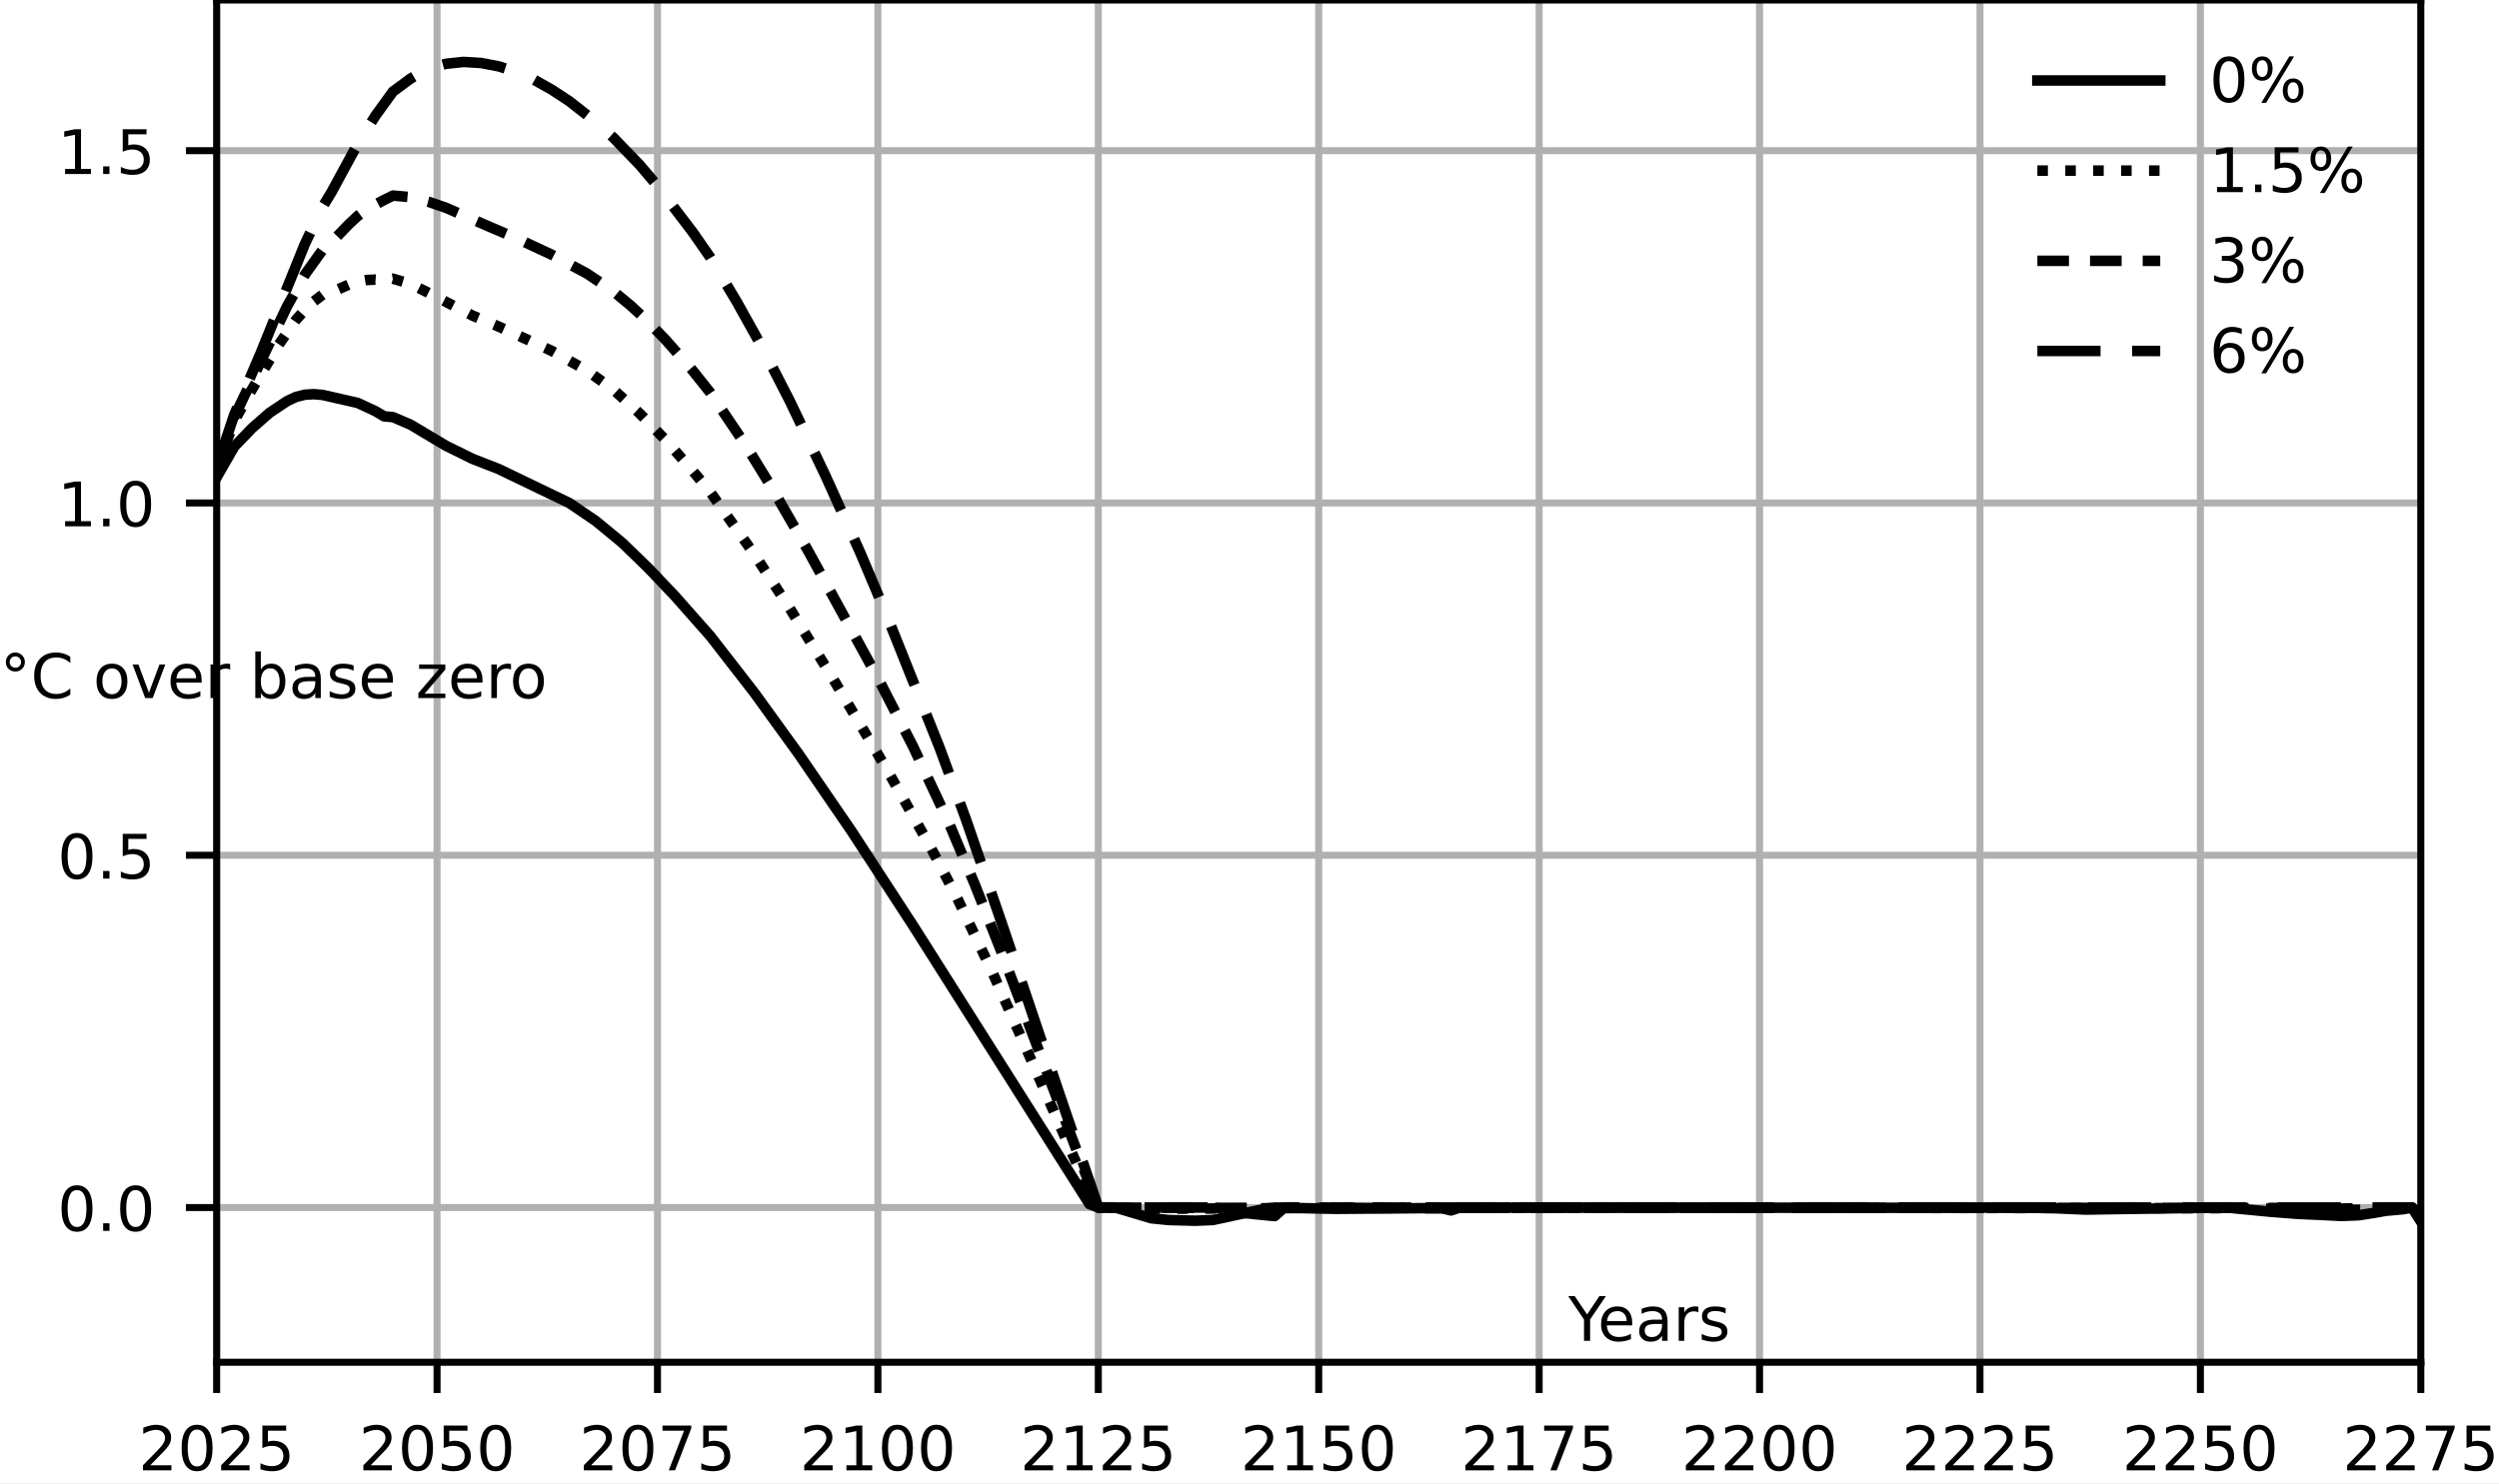
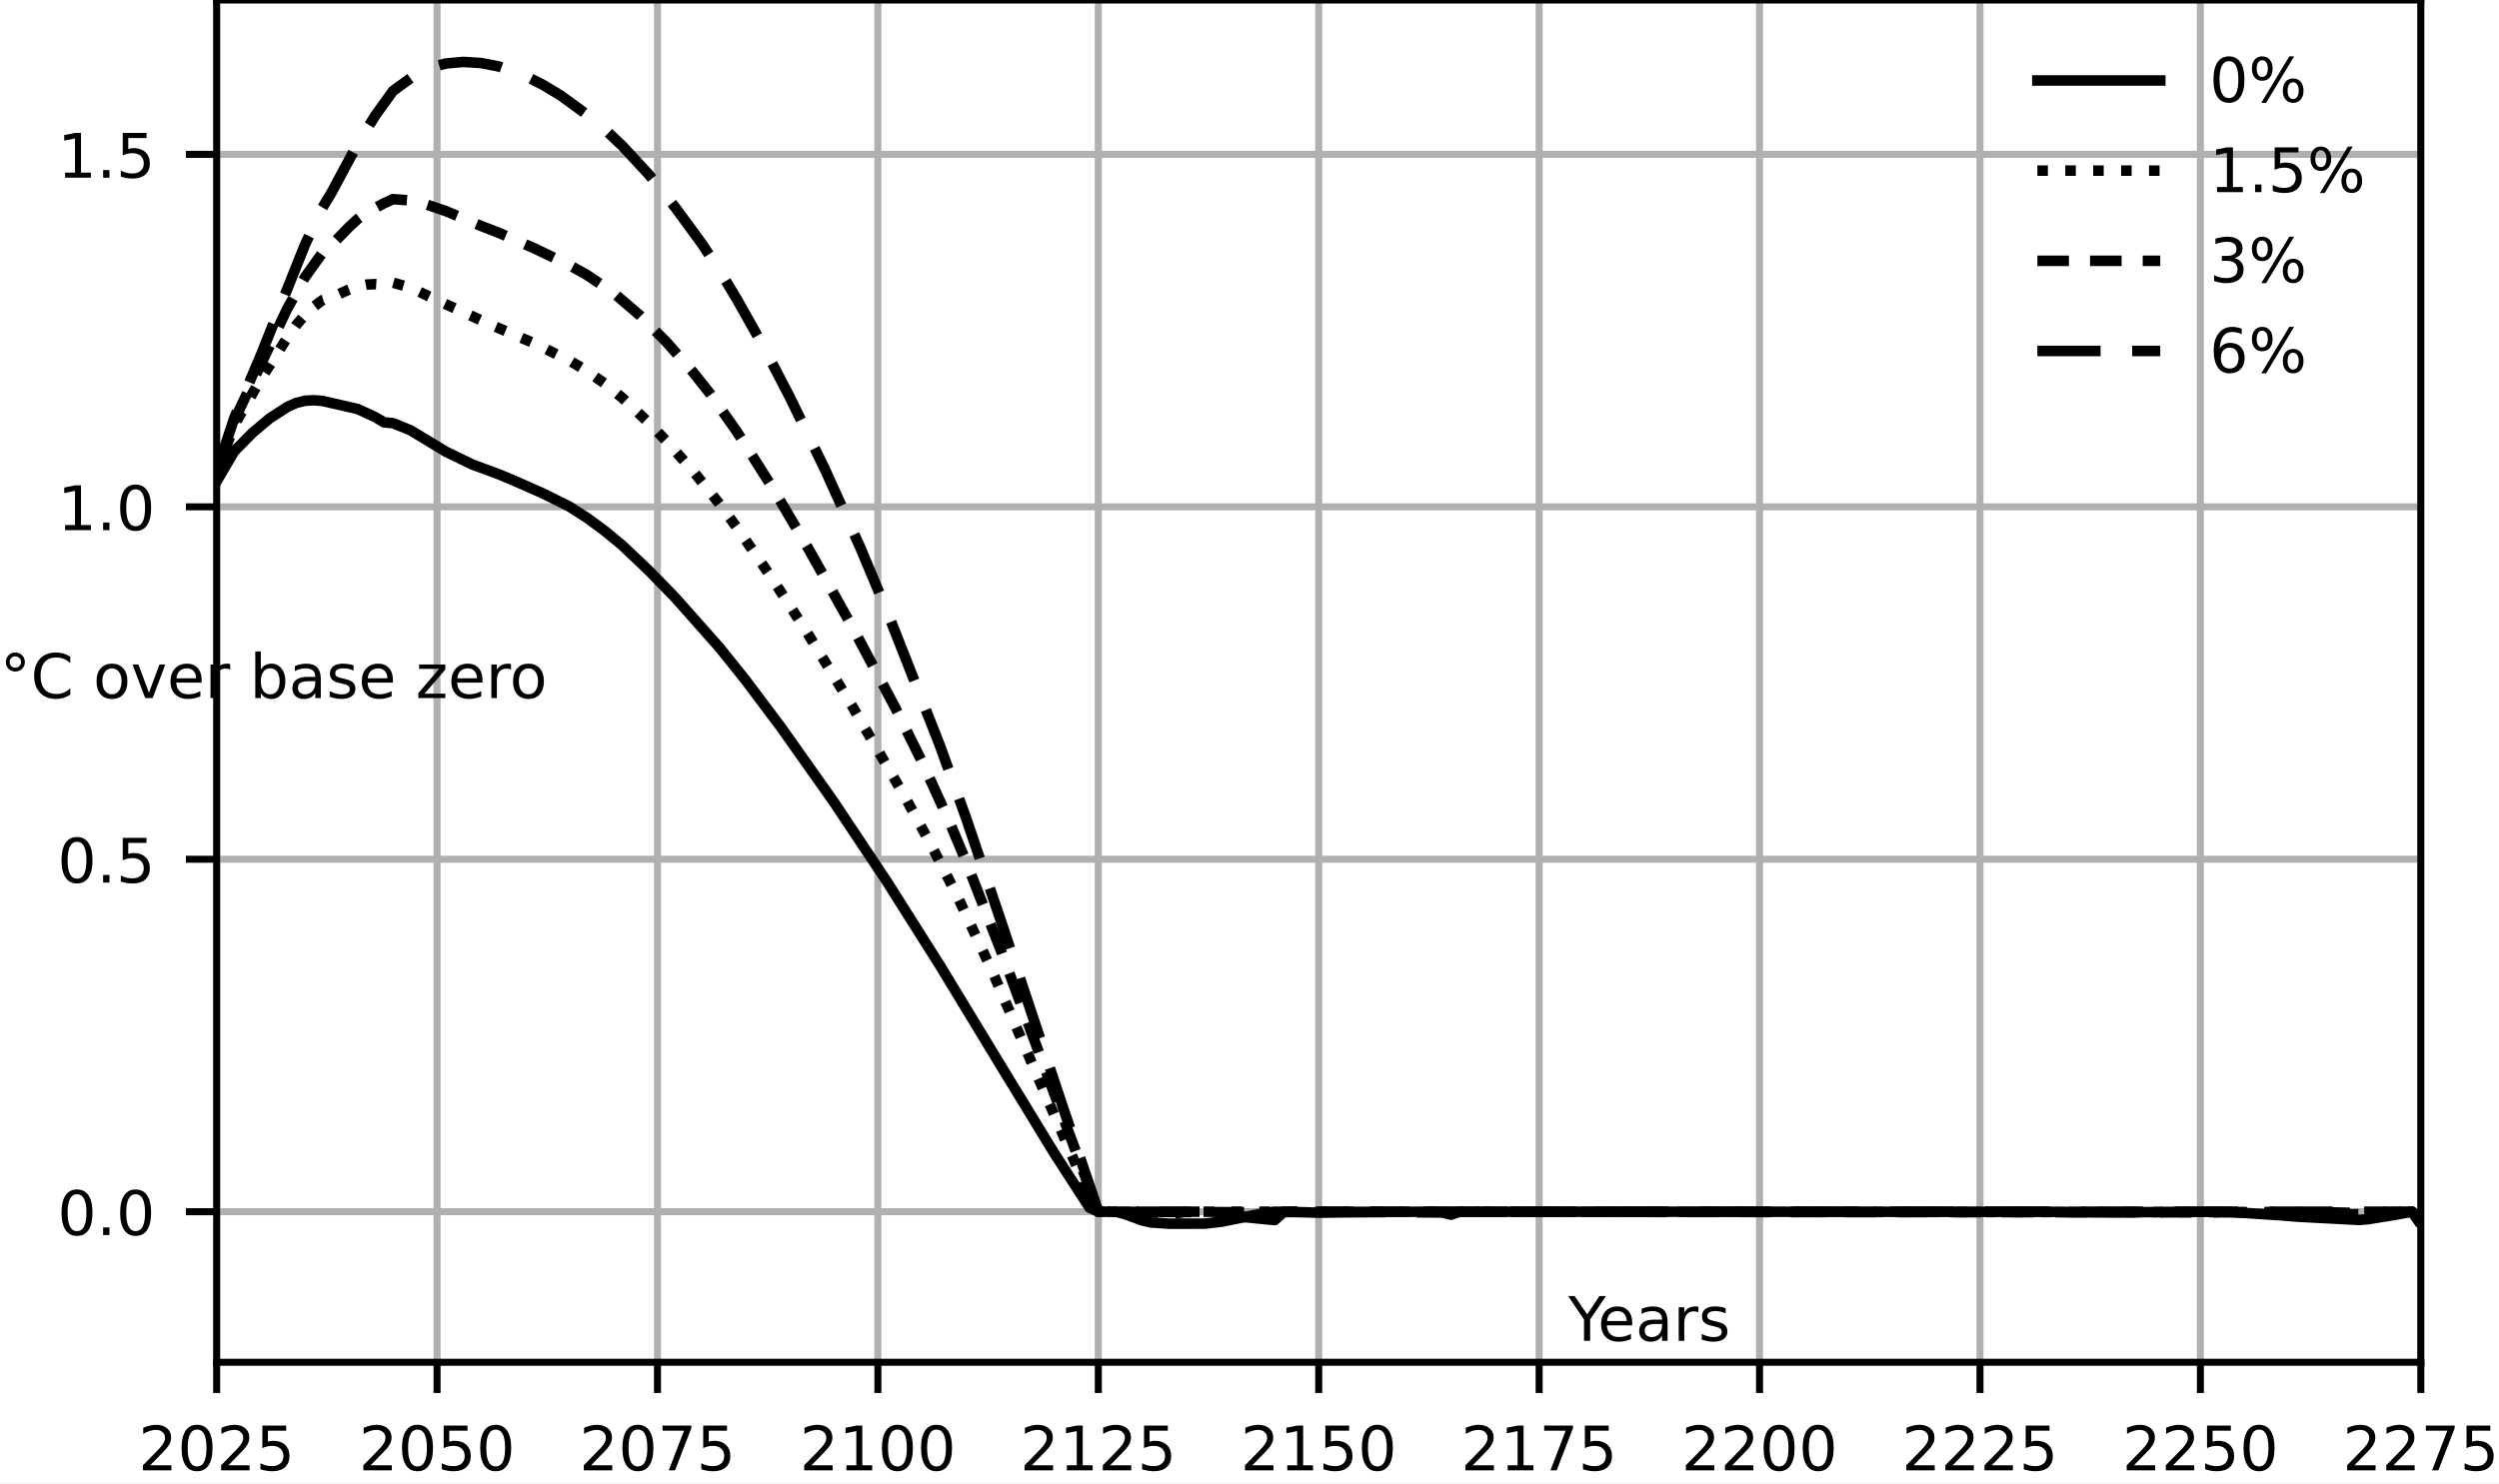
<svg xmlns="http://www.w3.org/2000/svg" xmlns:xlink="http://www.w3.org/1999/xlink" width="284.687pt" height="169.007pt" viewBox="0 0 284.687 169.007" version="1.1">
  <defs>
    <style type="text/css">*{stroke-linejoin: round; stroke-linecap: butt}</style>
  </defs>
  <g id="figure_1">
    <g id="patch_1">
      <path d="M 0 169.007  L 284.687 169.007  L 284.687 0  L 0 0  z " style="fill: #ffffff" />
    </g>
    <g id="axes_1">
      <g id="patch_2">
        <path d="M 24.68 155.232  L 275.78 155.232  L 275.78 0  L 24.68 0  z " style="fill: #ffffff" />
      </g>
      <g id="matplotlib.axis_1">
        <g id="xtick_1">
          <g id="line2d_1">
-             <path d="M 24.68 155.232  L 24.68 0  " clip-path="url(#pcac19e8661)" style="fill: none; stroke: #b0b0b0; stroke-width: 0.8; stroke-linecap: square" />
+             <path d="M 24.68 155.232  L 24.68 0  " clip-path="url(#p359031ba38)" style="fill: none; stroke: #b0b0b0; stroke-width: 0.8; stroke-linecap: square" />
          </g>
          <g id="line2d_2">
            <defs>
-               <path id="m1cf190c777" d="M 0 0  L 0 3.5  " style="stroke: #000000; stroke-width: 0.8" />
-             </defs>
-             <g>
-               <use xlink:href="#m1cf190c777" x="24.68" y="155.232" style="stroke: #000000; stroke-width: 0.8" />
+               <path id="m7dde57e364" d="M 0 0  L 0 3.5  " style="stroke: #000000; stroke-width: 0.8" />
+             </defs>
+             <g>
+               <use xlink:href="#m7dde57e364" x="24.68" y="155.232" style="stroke: #000000; stroke-width: 0.8" />
            </g>
          </g>
          <g id="text_1">
            <g transform="translate(15.77234 167.5509) scale(0.07 -0.07)">
              <defs>
                <path id="DejaVuSans-32" d="M 1228 531  L 3431 531  L 3431 0  L 469 0  L 469 531  Q 828 903 1448 1529  Q 2069 2156 2228 2338  Q 2531 2678 2651 2914  Q 2772 3150 2772 3378  Q 2772 3750 2511 3984  Q 2250 4219 1831 4219  Q 1534 4219 1204 4116  Q 875 4013 500 3803  L 500 4441  Q 881 4594 1212 4672  Q 1544 4750 1819 4750  Q 2544 4750 2975 4387  Q 3406 4025 3406 3419  Q 3406 3131 3298 2873  Q 3191 2616 2906 2266  Q 2828 2175 2409 1742  Q 1991 1309 1228 531  z " transform="scale(0.015625)" />
                <path id="DejaVuSans-30" d="M 2034 4250  Q 1547 4250 1301 3770  Q 1056 3291 1056 2328  Q 1056 1369 1301 889  Q 1547 409 2034 409  Q 2525 409 2770 889  Q 3016 1369 3016 2328  Q 3016 3291 2770 3770  Q 2525 4250 2034 4250  z M 2034 4750  Q 2819 4750 3233 4129  Q 3647 3509 3647 2328  Q 3647 1150 3233 529  Q 2819 -91 2034 -91  Q 1250 -91 836 529  Q 422 1150 422 2328  Q 422 3509 836 4129  Q 1250 4750 2034 4750  z " transform="scale(0.015625)" />
                <path id="DejaVuSans-35" d="M 691 4666  L 3169 4666  L 3169 4134  L 1269 4134  L 1269 2991  Q 1406 3038 1543 3061  Q 1681 3084 1819 3084  Q 2600 3084 3056 2656  Q 3513 2228 3513 1497  Q 3513 744 3044 326  Q 2575 -91 1722 -91  Q 1428 -91 1123 -41  Q 819 9 494 109  L 494 744  Q 775 591 1075 516  Q 1375 441 1709 441  Q 2250 441 2565 725  Q 2881 1009 2881 1497  Q 2881 1984 2565 2268  Q 2250 2553 1709 2553  Q 1456 2553 1204 2497  Q 953 2441 691 2322  L 691 4666  z " transform="scale(0.015625)" />
              </defs>
              <use xlink:href="#DejaVuSans-32" />
              <use xlink:href="#DejaVuSans-30" transform="translate(63.62305 0)" />
              <use xlink:href="#DejaVuSans-32" transform="translate(127.2461 0)" />
              <use xlink:href="#DejaVuSans-35" transform="translate(190.8691 0)" />
            </g>
          </g>
        </g>
        <g id="xtick_2">
          <g id="line2d_3">
-             <path d="M 49.79 155.232  L 49.79 0  " clip-path="url(#pcac19e8661)" style="fill: none; stroke: #b0b0b0; stroke-width: 0.8; stroke-linecap: square" />
+             <path d="M 49.79 155.232  L 49.79 0  " clip-path="url(#p359031ba38)" style="fill: none; stroke: #b0b0b0; stroke-width: 0.8; stroke-linecap: square" />
          </g>
          <g id="line2d_4">
            <g>
-               <use xlink:href="#m1cf190c777" x="49.79" y="155.232" style="stroke: #000000; stroke-width: 0.8" />
+               <use xlink:href="#m7dde57e364" x="49.79" y="155.232" style="stroke: #000000; stroke-width: 0.8" />
            </g>
          </g>
          <g id="text_2">
            <g transform="translate(40.88234 167.5509) scale(0.07 -0.07)">
              <use xlink:href="#DejaVuSans-32" />
              <use xlink:href="#DejaVuSans-30" transform="translate(63.62305 0)" />
              <use xlink:href="#DejaVuSans-35" transform="translate(127.2461 0)" />
              <use xlink:href="#DejaVuSans-30" transform="translate(190.8691 0)" />
            </g>
          </g>
        </g>
        <g id="xtick_3">
          <g id="line2d_5">
-             <path d="M 74.9 155.232  L 74.9 0  " clip-path="url(#pcac19e8661)" style="fill: none; stroke: #b0b0b0; stroke-width: 0.8; stroke-linecap: square" />
+             <path d="M 74.9 155.232  L 74.9 0  " clip-path="url(#p359031ba38)" style="fill: none; stroke: #b0b0b0; stroke-width: 0.8; stroke-linecap: square" />
          </g>
          <g id="line2d_6">
            <g>
-               <use xlink:href="#m1cf190c777" x="74.9" y="155.232" style="stroke: #000000; stroke-width: 0.8" />
+               <use xlink:href="#m7dde57e364" x="74.9" y="155.232" style="stroke: #000000; stroke-width: 0.8" />
            </g>
          </g>
          <g id="text_3">
            <g transform="translate(65.99234 167.5509) scale(0.07 -0.07)">
              <defs>
                <path id="DejaVuSans-37" d="M 525 4666  L 3525 4666  L 3525 4397  L 1831 0  L 1172 0  L 2766 4134  L 525 4134  L 525 4666  z " transform="scale(0.015625)" />
              </defs>
              <use xlink:href="#DejaVuSans-32" />
              <use xlink:href="#DejaVuSans-30" transform="translate(63.62305 0)" />
              <use xlink:href="#DejaVuSans-37" transform="translate(127.2461 0)" />
              <use xlink:href="#DejaVuSans-35" transform="translate(190.8691 0)" />
            </g>
          </g>
        </g>
        <g id="xtick_4">
          <g id="line2d_7">
-             <path d="M 100.01 155.232  L 100.01 0  " clip-path="url(#pcac19e8661)" style="fill: none; stroke: #b0b0b0; stroke-width: 0.8; stroke-linecap: square" />
+             <path d="M 100.01 155.232  L 100.01 0  " clip-path="url(#p359031ba38)" style="fill: none; stroke: #b0b0b0; stroke-width: 0.8; stroke-linecap: square" />
          </g>
          <g id="line2d_8">
            <g>
-               <use xlink:href="#m1cf190c777" x="100.01" y="155.232" style="stroke: #000000; stroke-width: 0.8" />
+               <use xlink:href="#m7dde57e364" x="100.01" y="155.232" style="stroke: #000000; stroke-width: 0.8" />
            </g>
          </g>
          <g id="text_4">
            <g transform="translate(91.10234 167.5509) scale(0.07 -0.07)">
              <defs>
                <path id="DejaVuSans-31" d="M 794 531  L 1825 531  L 1825 4091  L 703 3866  L 703 4441  L 1819 4666  L 2450 4666  L 2450 531  L 3481 531  L 3481 0  L 794 0  L 794 531  z " transform="scale(0.015625)" />
              </defs>
              <use xlink:href="#DejaVuSans-32" />
              <use xlink:href="#DejaVuSans-31" transform="translate(63.62305 0)" />
              <use xlink:href="#DejaVuSans-30" transform="translate(127.2461 0)" />
              <use xlink:href="#DejaVuSans-30" transform="translate(190.8691 0)" />
            </g>
          </g>
        </g>
        <g id="xtick_5">
          <g id="line2d_9">
-             <path d="M 125.12 155.232  L 125.12 0  " clip-path="url(#pcac19e8661)" style="fill: none; stroke: #b0b0b0; stroke-width: 0.8; stroke-linecap: square" />
+             <path d="M 125.12 155.232  L 125.12 0  " clip-path="url(#p359031ba38)" style="fill: none; stroke: #b0b0b0; stroke-width: 0.8; stroke-linecap: square" />
          </g>
          <g id="line2d_10">
            <g>
-               <use xlink:href="#m1cf190c777" x="125.12" y="155.232" style="stroke: #000000; stroke-width: 0.8" />
+               <use xlink:href="#m7dde57e364" x="125.12" y="155.232" style="stroke: #000000; stroke-width: 0.8" />
            </g>
          </g>
          <g id="text_5">
            <g transform="translate(116.2123 167.5509) scale(0.07 -0.07)">
              <use xlink:href="#DejaVuSans-32" />
              <use xlink:href="#DejaVuSans-31" transform="translate(63.62305 0)" />
              <use xlink:href="#DejaVuSans-32" transform="translate(127.2461 0)" />
              <use xlink:href="#DejaVuSans-35" transform="translate(190.8691 0)" />
            </g>
          </g>
        </g>
        <g id="xtick_6">
          <g id="line2d_11">
-             <path d="M 150.23 155.232  L 150.23 0  " clip-path="url(#pcac19e8661)" style="fill: none; stroke: #b0b0b0; stroke-width: 0.8; stroke-linecap: square" />
+             <path d="M 150.23 155.232  L 150.23 0  " clip-path="url(#p359031ba38)" style="fill: none; stroke: #b0b0b0; stroke-width: 0.8; stroke-linecap: square" />
          </g>
          <g id="line2d_12">
            <g>
-               <use xlink:href="#m1cf190c777" x="150.23" y="155.232" style="stroke: #000000; stroke-width: 0.8" />
+               <use xlink:href="#m7dde57e364" x="150.23" y="155.232" style="stroke: #000000; stroke-width: 0.8" />
            </g>
          </g>
          <g id="text_6">
            <g transform="translate(141.3223 167.5509) scale(0.07 -0.07)">
              <use xlink:href="#DejaVuSans-32" />
              <use xlink:href="#DejaVuSans-31" transform="translate(63.62305 0)" />
              <use xlink:href="#DejaVuSans-35" transform="translate(127.2461 0)" />
              <use xlink:href="#DejaVuSans-30" transform="translate(190.8691 0)" />
            </g>
          </g>
        </g>
        <g id="xtick_7">
          <g id="line2d_13">
-             <path d="M 175.34 155.232  L 175.34 0  " clip-path="url(#pcac19e8661)" style="fill: none; stroke: #b0b0b0; stroke-width: 0.8; stroke-linecap: square" />
+             <path d="M 175.34 155.232  L 175.34 0  " clip-path="url(#p359031ba38)" style="fill: none; stroke: #b0b0b0; stroke-width: 0.8; stroke-linecap: square" />
          </g>
          <g id="line2d_14">
            <g>
-               <use xlink:href="#m1cf190c777" x="175.34" y="155.232" style="stroke: #000000; stroke-width: 0.8" />
+               <use xlink:href="#m7dde57e364" x="175.34" y="155.232" style="stroke: #000000; stroke-width: 0.8" />
            </g>
          </g>
          <g id="text_7">
            <g transform="translate(166.4323 167.5509) scale(0.07 -0.07)">
              <use xlink:href="#DejaVuSans-32" />
              <use xlink:href="#DejaVuSans-31" transform="translate(63.62305 0)" />
              <use xlink:href="#DejaVuSans-37" transform="translate(127.2461 0)" />
              <use xlink:href="#DejaVuSans-35" transform="translate(190.8691 0)" />
            </g>
          </g>
        </g>
        <g id="xtick_8">
          <g id="line2d_15">
-             <path d="M 200.45 155.232  L 200.45 0  " clip-path="url(#pcac19e8661)" style="fill: none; stroke: #b0b0b0; stroke-width: 0.8; stroke-linecap: square" />
+             <path d="M 200.45 155.232  L 200.45 0  " clip-path="url(#p359031ba38)" style="fill: none; stroke: #b0b0b0; stroke-width: 0.8; stroke-linecap: square" />
          </g>
          <g id="line2d_16">
            <g>
-               <use xlink:href="#m1cf190c777" x="200.45" y="155.232" style="stroke: #000000; stroke-width: 0.8" />
+               <use xlink:href="#m7dde57e364" x="200.45" y="155.232" style="stroke: #000000; stroke-width: 0.8" />
            </g>
          </g>
          <g id="text_8">
            <g transform="translate(191.5423 167.5509) scale(0.07 -0.07)">
              <use xlink:href="#DejaVuSans-32" />
              <use xlink:href="#DejaVuSans-32" transform="translate(63.62305 0)" />
              <use xlink:href="#DejaVuSans-30" transform="translate(127.2461 0)" />
              <use xlink:href="#DejaVuSans-30" transform="translate(190.8691 0)" />
            </g>
          </g>
        </g>
        <g id="xtick_9">
          <g id="line2d_17">
-             <path d="M 225.56 155.232  L 225.56 0  " clip-path="url(#pcac19e8661)" style="fill: none; stroke: #b0b0b0; stroke-width: 0.8; stroke-linecap: square" />
+             <path d="M 225.56 155.232  L 225.56 0  " clip-path="url(#p359031ba38)" style="fill: none; stroke: #b0b0b0; stroke-width: 0.8; stroke-linecap: square" />
          </g>
          <g id="line2d_18">
            <g>
-               <use xlink:href="#m1cf190c777" x="225.56" y="155.232" style="stroke: #000000; stroke-width: 0.8" />
+               <use xlink:href="#m7dde57e364" x="225.56" y="155.232" style="stroke: #000000; stroke-width: 0.8" />
            </g>
          </g>
          <g id="text_9">
            <g transform="translate(216.6523 167.5509) scale(0.07 -0.07)">
              <use xlink:href="#DejaVuSans-32" />
              <use xlink:href="#DejaVuSans-32" transform="translate(63.62305 0)" />
              <use xlink:href="#DejaVuSans-32" transform="translate(127.2461 0)" />
              <use xlink:href="#DejaVuSans-35" transform="translate(190.8691 0)" />
            </g>
          </g>
        </g>
        <g id="xtick_10">
          <g id="line2d_19">
-             <path d="M 250.67 155.232  L 250.67 0  " clip-path="url(#pcac19e8661)" style="fill: none; stroke: #b0b0b0; stroke-width: 0.8; stroke-linecap: square" />
+             <path d="M 250.67 155.232  L 250.67 0  " clip-path="url(#p359031ba38)" style="fill: none; stroke: #b0b0b0; stroke-width: 0.8; stroke-linecap: square" />
          </g>
          <g id="line2d_20">
            <g>
-               <use xlink:href="#m1cf190c777" x="250.67" y="155.232" style="stroke: #000000; stroke-width: 0.8" />
+               <use xlink:href="#m7dde57e364" x="250.67" y="155.232" style="stroke: #000000; stroke-width: 0.8" />
            </g>
          </g>
          <g id="text_10">
            <g transform="translate(241.7623 167.5509) scale(0.07 -0.07)">
              <use xlink:href="#DejaVuSans-32" />
              <use xlink:href="#DejaVuSans-32" transform="translate(63.62305 0)" />
              <use xlink:href="#DejaVuSans-35" transform="translate(127.2461 0)" />
              <use xlink:href="#DejaVuSans-30" transform="translate(190.8691 0)" />
            </g>
          </g>
        </g>
        <g id="xtick_11">
          <g id="line2d_21">
-             <path d="M 275.78 155.232  L 275.78 0  " clip-path="url(#pcac19e8661)" style="fill: none; stroke: #b0b0b0; stroke-width: 0.8; stroke-linecap: square" />
+             <path d="M 275.78 155.232  L 275.78 0  " clip-path="url(#p359031ba38)" style="fill: none; stroke: #b0b0b0; stroke-width: 0.8; stroke-linecap: square" />
          </g>
          <g id="line2d_22">
            <g>
-               <use xlink:href="#m1cf190c777" x="275.78" y="155.232" style="stroke: #000000; stroke-width: 0.8" />
+               <use xlink:href="#m7dde57e364" x="275.78" y="155.232" style="stroke: #000000; stroke-width: 0.8" />
            </g>
          </g>
          <g id="text_11">
            <g transform="translate(266.8723 167.5509) scale(0.07 -0.07)">
              <use xlink:href="#DejaVuSans-32" />
              <use xlink:href="#DejaVuSans-32" transform="translate(63.62305 0)" />
              <use xlink:href="#DejaVuSans-37" transform="translate(127.2461 0)" />
              <use xlink:href="#DejaVuSans-35" transform="translate(190.8691 0)" />
            </g>
          </g>
        </g>
        <g id="text_12">
          <g transform="translate(178.6603 152.7893) scale(0.07 -0.07)">
            <defs>
              <path id="DejaVuSans-59" d="M -13 4666  L 666 4666  L 1959 2747  L 3244 4666  L 3922 4666  L 2272 2222  L 2272 0  L 1638 0  L 1638 2222  L -13 4666  z " transform="scale(0.015625)" />
              <path id="DejaVuSans-65" d="M 3597 1894  L 3597 1613  L 953 1613  Q 991 1019 1311 708  Q 1631 397 2203 397  Q 2534 397 2845 478  Q 3156 559 3463 722  L 3463 178  Q 3153 47 2828 -22  Q 2503 -91 2169 -91  Q 1331 -91 842 396  Q 353 884 353 1716  Q 353 2575 817 3079  Q 1281 3584 2069 3584  Q 2775 3584 3186 3129  Q 3597 2675 3597 1894  z M 3022 2063  Q 3016 2534 2758 2815  Q 2500 3097 2075 3097  Q 1594 3097 1305 2825  Q 1016 2553 972 2059  L 3022 2063  z " transform="scale(0.015625)" />
              <path id="DejaVuSans-61" d="M 2194 1759  Q 1497 1759 1228 1600  Q 959 1441 959 1056  Q 959 750 1161 570  Q 1363 391 1709 391  Q 2188 391 2477 730  Q 2766 1069 2766 1631  L 2766 1759  L 2194 1759  z M 3341 1997  L 3341 0  L 2766 0  L 2766 531  Q 2569 213 2275 61  Q 1981 -91 1556 -91  Q 1019 -91 701 211  Q 384 513 384 1019  Q 384 1609 779 1909  Q 1175 2209 1959 2209  L 2766 2209  L 2766 2266  Q 2766 2663 2505 2880  Q 2244 3097 1772 3097  Q 1472 3097 1187 3025  Q 903 2953 641 2809  L 641 3341  Q 956 3463 1253 3523  Q 1550 3584 1831 3584  Q 2591 3584 2966 3190  Q 3341 2797 3341 1997  z " transform="scale(0.015625)" />
              <path id="DejaVuSans-72" d="M 2631 2963  Q 2534 3019 2420 3045  Q 2306 3072 2169 3072  Q 1681 3072 1420 2755  Q 1159 2438 1159 1844  L 1159 0  L 581 0  L 581 3500  L 1159 3500  L 1159 2956  Q 1341 3275 1631 3429  Q 1922 3584 2338 3584  Q 2397 3584 2469 3576  Q 2541 3569 2628 3553  L 2631 2963  z " transform="scale(0.015625)" />
              <path id="DejaVuSans-73" d="M 2834 3397  L 2834 2853  Q 2591 2978 2328 3040  Q 2066 3103 1784 3103  Q 1356 3103 1142 2972  Q 928 2841 928 2578  Q 928 2378 1081 2264  Q 1234 2150 1697 2047  L 1894 2003  Q 2506 1872 2764 1633  Q 3022 1394 3022 966  Q 3022 478 2636 193  Q 2250 -91 1575 -91  Q 1294 -91 989 -36  Q 684 19 347 128  L 347 722  Q 666 556 975 473  Q 1284 391 1588 391  Q 1994 391 2212 530  Q 2431 669 2431 922  Q 2431 1156 2273 1281  Q 2116 1406 1581 1522  L 1381 1569  Q 847 1681 609 1914  Q 372 2147 372 2553  Q 372 3047 722 3315  Q 1072 3584 1716 3584  Q 2034 3584 2315 3537  Q 2597 3491 2834 3397  z " transform="scale(0.015625)" />
            </defs>
            <use xlink:href="#DejaVuSans-59" />
            <use xlink:href="#DejaVuSans-65" transform="translate(47.83398 0)" />
            <use xlink:href="#DejaVuSans-61" transform="translate(109.3574 0)" />
            <use xlink:href="#DejaVuSans-72" transform="translate(170.6367 0)" />
            <use xlink:href="#DejaVuSans-73" transform="translate(211.75 0)" />
          </g>
        </g>
      </g>
      <g id="matplotlib.axis_2">
        <g id="ytick_1">
          <g id="line2d_23">
-             <path d="M 24.68 137.602  L 275.78 137.602  " clip-path="url(#pcac19e8661)" style="fill: none; stroke: #b0b0b0; stroke-width: 0.8; stroke-linecap: square" />
+             <path d="M 24.68 138.076  L 275.78 138.076  " clip-path="url(#p359031ba38)" style="fill: none; stroke: #b0b0b0; stroke-width: 0.8; stroke-linecap: square" />
          </g>
          <g id="line2d_24">
            <defs>
-               <path id="mc22f020858" d="M 0 0  L -3.5 0  " style="stroke: #000000; stroke-width: 0.8" />
-             </defs>
-             <g>
-               <use xlink:href="#mc22f020858" x="24.68" y="137.602" style="stroke: #000000; stroke-width: 0.8" />
+               <path id="m0721159c01" d="M 0 0  L -3.5 0  " style="stroke: #000000; stroke-width: 0.8" />
+             </defs>
+             <g>
+               <use xlink:href="#m0721159c01" x="24.68" y="138.076" style="stroke: #000000; stroke-width: 0.8" />
            </g>
          </g>
          <g id="text_13">
-             <g transform="translate(6.547656 140.2619) scale(0.07 -0.07)">
+             <g transform="translate(6.547656 140.7352) scale(0.07 -0.07)">
              <defs>
                <path id="DejaVuSans-2e" d="M 684 794  L 1344 794  L 1344 0  L 684 0  L 684 794  z " transform="scale(0.015625)" />
              </defs>
              <use xlink:href="#DejaVuSans-30" />
              <use xlink:href="#DejaVuSans-2e" transform="translate(63.62305 0)" />
              <use xlink:href="#DejaVuSans-30" transform="translate(95.41016 0)" />
            </g>
          </g>
        </g>
        <g id="ytick_2">
          <g id="line2d_25">
-             <path d="M 24.68 97.458  L 275.78 97.458  " clip-path="url(#pcac19e8661)" style="fill: none; stroke: #b0b0b0; stroke-width: 0.8; stroke-linecap: square" />
+             <path d="M 24.68 97.914  L 275.78 97.914  " clip-path="url(#p359031ba38)" style="fill: none; stroke: #b0b0b0; stroke-width: 0.8; stroke-linecap: square" />
          </g>
          <g id="line2d_26">
            <g>
-               <use xlink:href="#mc22f020858" x="24.68" y="97.458" style="stroke: #000000; stroke-width: 0.8" />
+               <use xlink:href="#m0721159c01" x="24.68" y="97.914" style="stroke: #000000; stroke-width: 0.8" />
            </g>
          </g>
          <g id="text_14">
-             <g transform="translate(6.547656 100.1175) scale(0.07 -0.07)">
+             <g transform="translate(6.547656 100.5731) scale(0.07 -0.07)">
              <use xlink:href="#DejaVuSans-30" />
              <use xlink:href="#DejaVuSans-2e" transform="translate(63.62305 0)" />
              <use xlink:href="#DejaVuSans-35" transform="translate(95.41016 0)" />
            </g>
          </g>
        </g>
        <g id="ytick_3">
          <g id="line2d_27">
-             <path d="M 24.68 57.314  L 275.78 57.314  " clip-path="url(#pcac19e8661)" style="fill: none; stroke: #b0b0b0; stroke-width: 0.8; stroke-linecap: square" />
+             <path d="M 24.68 57.752  L 275.78 57.752  " clip-path="url(#p359031ba38)" style="fill: none; stroke: #b0b0b0; stroke-width: 0.8; stroke-linecap: square" />
          </g>
          <g id="line2d_28">
            <g>
-               <use xlink:href="#mc22f020858" x="24.68" y="57.314" style="stroke: #000000; stroke-width: 0.8" />
+               <use xlink:href="#m0721159c01" x="24.68" y="57.752" style="stroke: #000000; stroke-width: 0.8" />
            </g>
          </g>
          <g id="text_15">
-             <g transform="translate(6.547656 59.97307) scale(0.07 -0.07)">
+             <g transform="translate(6.547656 60.41112) scale(0.07 -0.07)">
              <use xlink:href="#DejaVuSans-31" />
              <use xlink:href="#DejaVuSans-2e" transform="translate(63.62305 0)" />
              <use xlink:href="#DejaVuSans-30" transform="translate(95.41016 0)" />
            </g>
          </g>
        </g>
        <g id="ytick_4">
          <g id="line2d_29">
-             <path d="M 24.68 17.169  L 275.78 17.169  " clip-path="url(#pcac19e8661)" style="fill: none; stroke: #b0b0b0; stroke-width: 0.8; stroke-linecap: square" />
+             <path d="M 24.68 17.59  L 275.78 17.59  " clip-path="url(#p359031ba38)" style="fill: none; stroke: #b0b0b0; stroke-width: 0.8; stroke-linecap: square" />
          </g>
          <g id="line2d_30">
            <g>
-               <use xlink:href="#mc22f020858" x="24.68" y="17.169" style="stroke: #000000; stroke-width: 0.8" />
+               <use xlink:href="#m0721159c01" x="24.68" y="17.59" style="stroke: #000000; stroke-width: 0.8" />
            </g>
          </g>
          <g id="text_16">
-             <g transform="translate(6.547656 19.82866) scale(0.07 -0.07)">
+             <g transform="translate(6.547656 20.2491) scale(0.07 -0.07)">
              <use xlink:href="#DejaVuSans-31" />
              <use xlink:href="#DejaVuSans-2e" transform="translate(63.62305 0)" />
              <use xlink:href="#DejaVuSans-35" transform="translate(95.41016 0)" />
            </g>
          </g>
        </g>
        <g id="text_17">
          <g transform="translate(0 79.54756) scale(0.07 -0.07)">
            <defs>
              <path id="DejaVuSans-b0" d="M 1600 4347  Q 1350 4347 1178 4173  Q 1006 4000 1006 3750  Q 1006 3503 1178 3333  Q 1350 3163 1600 3163  Q 1850 3163 2022 3333  Q 2194 3503 2194 3750  Q 2194 3997 2020 4172  Q 1847 4347 1600 4347  z M 1600 4750  Q 1800 4750 1984 4673  Q 2169 4597 2303 4453  Q 2447 4313 2519 4134  Q 2591 3956 2591 3750  Q 2591 3338 2302 3052  Q 2013 2766 1594 2766  Q 1172 2766 890 3047  Q 609 3328 609 3750  Q 609 4169 896 4459  Q 1184 4750 1600 4750  z " transform="scale(0.015625)" />
              <path id="DejaVuSans-43" d="M 4122 4306  L 4122 3641  Q 3803 3938 3442 4084  Q 3081 4231 2675 4231  Q 1875 4231 1450 3742  Q 1025 3253 1025 2328  Q 1025 1406 1450 917  Q 1875 428 2675 428  Q 3081 428 3442 575  Q 3803 722 4122 1019  L 4122 359  Q 3791 134 3420 21  Q 3050 -91 2638 -91  Q 1578 -91 968 557  Q 359 1206 359 2328  Q 359 3453 968 4101  Q 1578 4750 2638 4750  Q 3056 4750 3426 4639  Q 3797 4528 4122 4306  z " transform="scale(0.015625)" />
              <path id="DejaVuSans-20" transform="scale(0.015625)" />
              <path id="DejaVuSans-6f" d="M 1959 3097  Q 1497 3097 1228 2736  Q 959 2375 959 1747  Q 959 1119 1226 758  Q 1494 397 1959 397  Q 2419 397 2687 759  Q 2956 1122 2956 1747  Q 2956 2369 2687 2733  Q 2419 3097 1959 3097  z M 1959 3584  Q 2709 3584 3137 3096  Q 3566 2609 3566 1747  Q 3566 888 3137 398  Q 2709 -91 1959 -91  Q 1206 -91 779 398  Q 353 888 353 1747  Q 353 2609 779 3096  Q 1206 3584 1959 3584  z " transform="scale(0.015625)" />
              <path id="DejaVuSans-76" d="M 191 3500  L 800 3500  L 1894 563  L 2988 3500  L 3597 3500  L 2284 0  L 1503 0  L 191 3500  z " transform="scale(0.015625)" />
              <path id="DejaVuSans-62" d="M 3116 1747  Q 3116 2381 2855 2742  Q 2594 3103 2138 3103  Q 1681 3103 1420 2742  Q 1159 2381 1159 1747  Q 1159 1113 1420 752  Q 1681 391 2138 391  Q 2594 391 2855 752  Q 3116 1113 3116 1747  z M 1159 2969  Q 1341 3281 1617 3432  Q 1894 3584 2278 3584  Q 2916 3584 3314 3078  Q 3713 2572 3713 1747  Q 3713 922 3314 415  Q 2916 -91 2278 -91  Q 1894 -91 1617 61  Q 1341 213 1159 525  L 1159 0  L 581 0  L 581 4863  L 1159 4863  L 1159 2969  z " transform="scale(0.015625)" />
              <path id="DejaVuSans-7a" d="M 353 3500  L 3084 3500  L 3084 2975  L 922 459  L 3084 459  L 3084 0  L 275 0  L 275 525  L 2438 3041  L 353 3041  L 353 3500  z " transform="scale(0.015625)" />
            </defs>
            <use xlink:href="#DejaVuSans-b0" />
            <use xlink:href="#DejaVuSans-43" transform="translate(50 0)" />
            <use xlink:href="#DejaVuSans-20" transform="translate(119.8242 0)" />
            <use xlink:href="#DejaVuSans-6f" transform="translate(151.6113 0)" />
            <use xlink:href="#DejaVuSans-76" transform="translate(212.793 0)" />
            <use xlink:href="#DejaVuSans-65" transform="translate(271.9727 0)" />
            <use xlink:href="#DejaVuSans-72" transform="translate(333.4961 0)" />
            <use xlink:href="#DejaVuSans-20" transform="translate(374.6094 0)" />
            <use xlink:href="#DejaVuSans-62" transform="translate(406.3965 0)" />
            <use xlink:href="#DejaVuSans-61" transform="translate(469.873 0)" />
            <use xlink:href="#DejaVuSans-73" transform="translate(531.1523 0)" />
            <use xlink:href="#DejaVuSans-65" transform="translate(583.252 0)" />
            <use xlink:href="#DejaVuSans-20" transform="translate(644.7754 0)" />
            <use xlink:href="#DejaVuSans-7a" transform="translate(676.5625 0)" />
            <use xlink:href="#DejaVuSans-65" transform="translate(729.0527 0)" />
            <use xlink:href="#DejaVuSans-72" transform="translate(790.5762 0)" />
            <use xlink:href="#DejaVuSans-6f" transform="translate(829.4395 0)" />
          </g>
        </g>
      </g>
      <g id="line2d_31">
-         <path d="M 24.68 54.385  L 26.689 50.89  L 28.697 48.801  L 30.706 47.04  L 32.715 45.7  L 33.719 45.231  L 34.724 44.978  L 35.728 44.915  L 36.733 45  L 40.75 45.915  L 42.759 46.848  L 43.763 47.443  L 44.768 47.531  L 46.777 48.395  L 50.794 50.789  L 53.807 52.275  L 56.821 53.454  L 64.856 57.319  L 67.869 59.366  L 70.882 61.849  L 73.895 64.771  L 76.909 67.943  L 80.926 72.489  L 85.948 78.958  L 90.97 85.901  L 96.997 94.695  L 104.027 105.485  L 124.115 137.212  L 125.12 137.602  L 127.129 137.621  L 131.146 138.821  L 133.155 139.025  L 136.168 139.102  L 138.177 139.021  L 141.19 138.369  L 144.203 137.74  L 145.208 137.602  L 149.225 137.687  L 152.239 137.748  L 169.313 137.619  L 176.344 137.602  L 214.511 137.632  L 226.564 137.602  L 233.595 137.659  L 237.613 137.833  L 241.63 137.769  L 253.683 137.602  L 258.705 138.085  L 261.718 138.319  L 264.731 138.455  L 266.74 138.558  L 268.749 138.478  L 270.758 138.157  L 271.762 137.975  L 273.771 137.792  L 274.775 137.602  L 277.789 140.748  L 279.797 141.702  L 283.815 143.305  L 284.819 143.634  L 285.687 143.753  L 285.687 143.753  " clip-path="url(#pcac19e8661)" style="fill: none; stroke: #000000; stroke-width: 1.2; stroke-linecap: square" />
+         <path d="M 24.68 54.852  L 26.689 51.419  L 28.697 49.382  L 30.706 47.684  L 32.715 46.381  L 33.719 45.921  L 34.724 45.671  L 35.728 45.607  L 36.733 45.686  L 40.75 46.608  L 42.759 47.536  L 43.763 48.135  L 44.768 48.217  L 46.777 49.037  L 50.794 51.469  L 53.807 52.931  L 56.821 54.042  L 58.829 54.89  L 61.843 56.222  L 64.856 57.722  L 66.865 59.005  L 68.873 60.479  L 70.882 62.142  L 73.895 64.997  L 76.909 68.091  L 81.931 73.753  L 84.944 77.511  L 88.961 82.859  L 94.988 91.382  L 101.014 100.425  L 107.041 109.957  L 114.071 121.531  L 120.098 131.406  L 124.115 137.61  L 125.12 138.076  L 127.129 138.076  L 128.133 138.348  L 130.142 139.077  L 131.146 139.299  L 133.155 139.44  L 137.173 139.439  L 139.181 139.214  L 144.203 138.196  L 145.208 138.076  L 148.221 138.13  L 150.23 138.189  L 158.265 138.085  L 183.375 138.076  L 222.547 138.086  L 232.591 138.076  L 238.617 138.157  L 253.683 138.076  L 259.709 138.48  L 261.718 138.642  L 268.749 139.013  L 269.753 138.931  L 272.767 138.446  L 274.775 138.076  L 277.789 140.847  L 281.806 142.537  L 284.819 143.497  L 285.687 143.586  L 285.687 143.586  " clip-path="url(#p359031ba38)" style="fill: none; stroke: #000000; stroke-width: 1.2; stroke-linecap: square" />
      </g>
      <g id="line2d_32">
-         <path d="M 24.68 53.405  L 26.689 47.962  L 28.697 44.374  L 31.711 39.335  L 33.719 36.445  L 34.724 35.315  L 35.728 34.359  L 36.733 33.586  L 37.737 33.305  L 39.746 32.43  L 40.75 32.08  L 41.755 31.908  L 42.759 31.863  L 43.763 31.95  L 44.768 31.756  L 46.777 32.357  L 48.785 33.354  L 53.807 35.953  L 56.821 37.217  L 58.829 38.133  L 62.847 39.981  L 66.865 42.229  L 69.878 44.396  L 72.891 47.129  L 75.904 50.221  L 78.917 53.659  L 80.926 56.09  L 85.948 63.184  L 89.966 69.319  L 94.988 77.489  L 101.014 87.65  L 106.036 96.59  L 109.049 102.351  L 113.067 110.82  L 117.085 119.892  L 123.111 133.657  L 124.115 135.854  L 125.12 137.602  L 129.137 137.674  L 132.151 137.739  L 159.269 137.602  L 257.701 137.678  L 260.714 137.882  L 262.723 137.848  L 269.753 137.857  L 271.762 137.602  L 273.771 137.646  L 274.775 137.602  L 276.784 140.094  L 277.789 141.239  L 279.797 142.486  L 282.811 144.132  L 284.819 145.02  L 285.687 145.224  L 285.687 145.224  " clip-path="url(#pcac19e8661)" style="fill: none; stroke-dasharray: 1.2,1.98; stroke-dashoffset: 0; stroke: #000000; stroke-width: 1.2" />
+         <path d="M 24.68 53.89  L 26.689 48.434  L 29.702 43.206  L 32.715 38.493  L 33.719 37.073  L 34.724 35.902  L 35.728 34.954  L 36.733 34.2  L 37.737 33.907  L 39.746 32.996  L 40.75 32.619  L 41.755 32.428  L 42.759 32.378  L 43.763 32.447  L 44.768 32.214  L 46.777 32.781  L 49.79 34.211  L 55.816 36.96  L 60.838 39.119  L 64.856 41.078  L 66.865 42.275  L 68.873 43.691  L 70.882 45.329  L 73.895 48.156  L 75.904 50.246  L 78.917 53.627  L 81.931 57.383  L 83.939 60.092  L 87.957 65.917  L 91.975 72.125  L 96.997 80.328  L 103.023 90.685  L 106.036 96.226  L 109.049 102.087  L 113.067 110.743  L 118.089 122.399  L 124.115 136.269  L 125.12 138.076  L 131.146 138.156  L 134.159 138.234  L 135.164 138.076  L 259.709 138.126  L 260.714 138.206  L 262.723 138.076  L 264.731 138.212  L 266.74 138.387  L 269.753 138.357  L 271.762 138.089  L 273.771 138.159  L 274.775 138.076  L 276.784 140.299  L 277.789 141.354  L 279.797 142.523  L 282.811 144.03  L 284.819 144.825  L 285.687 144.988  L 285.687 144.988  " clip-path="url(#p359031ba38)" style="fill: none; stroke-dasharray: 1.2,1.98; stroke-dashoffset: 0; stroke: #000000; stroke-width: 1.2" />
      </g>
      <g id="line2d_33">
-         <path d="M 24.68 53.315  L 26.689 47.502  L 32.715 34.882  L 34.724 31.302  L 36.733 28.496  L 37.737 27.624  L 39.746 25.546  L 40.75 24.61  L 41.755 23.862  L 43.763 22.781  L 44.768 22.288  L 46.777 22.462  L 48.785 22.984  L 50.794 23.673  L 55.816 25.861  L 58.829 27.144  L 62.847 29.021  L 66.865 31.171  L 69.878 33.195  L 71.887 34.854  L 73.895 36.723  L 75.904 38.808  L 78.917 42.235  L 80.926 44.758  L 84.944 50.72  L 87.957 55.626  L 91.975 62.614  L 100.01 77.269  L 104.027 85.088  L 108.045 93.655  L 111.058 100.813  L 114.071 108.436  L 125.12 137.602  L 144.203 137.645  L 145.208 137.763  L 146.212 137.602  L 264.731 137.649  L 266.74 137.721  L 272.767 137.612  L 274.775 137.602  L 276.784 140.368  L 277.789 141.642  L 279.797 143.079  L 281.806 144.379  L 283.815 145.547  L 284.819 146.02  L 285.687 146.291  L 285.687 146.291  " clip-path="url(#pcac19e8661)" style="fill: none; stroke-dasharray: 3.6,2.4; stroke-dashoffset: 0; stroke: #000000; stroke-width: 1.2" />
+         <path d="M 24.68 53.75  L 26.689 47.899  L 32.715 35.188  L 34.724 31.609  L 36.733 28.809  L 37.737 27.946  L 39.746 25.886  L 40.75 24.956  L 41.755 24.21  L 43.763 23.157  L 44.768 22.693  L 46.777 22.845  L 47.781 23.039  L 50.794 24.054  L 54.812 25.752  L 56.821 26.528  L 60.838 28.284  L 64.856 30.209  L 66.865 31.333  L 69.878 33.357  L 72.891 35.937  L 75.904 38.958  L 78.917 42.373  L 80.926 44.896  L 83.939 49.178  L 87.957 55.5  L 91.975 62.314  L 96.997 71.256  L 102.019 80.705  L 105.032 86.799  L 108.045 93.382  L 110.054 98.17  L 114.071 108.441  L 125.12 138.076  L 144.203 138.142  L 145.208 138.267  L 146.212 138.076  L 265.736 138.154  L 268.749 138.225  L 274.775 138.076  L 276.784 140.616  L 277.789 141.802  L 279.797 143.114  L 282.811 144.904  L 284.819 145.828  L 285.687 146.073  L 285.687 146.073  " clip-path="url(#p359031ba38)" style="fill: none; stroke-dasharray: 3.6,2.4; stroke-dashoffset: 0; stroke: #000000; stroke-width: 1.2" />
      </g>
      <g id="line2d_34">
-         <path d="M 24.68 53.261  L 26.689 47.234  L 29.702 40.214  L 34.724 27.812  L 36.733 23.591  L 37.737 21.943  L 40.75 16.394  L 42.759 13.2  L 44.768 10.431  L 46.777 8.952  L 47.781 8.364  L 49.79 7.552  L 50.794 7.272  L 52.803 7.056  L 54.812 7.177  L 56.821 7.564  L 58.829 8.202  L 60.838 9.084  L 62.847 10.214  L 64.856 11.534  L 67.869 13.899  L 69.878 15.687  L 72.891 18.81  L 74.9 21.19  L 78.917 26.463  L 80.926 29.349  L 83.939 34.4  L 86.953 39.813  L 89.966 45.675  L 93.983 54.092  L 98.001 62.977  L 101.014 70.115  L 107.041 85.208  L 110.054 93.404  L 114.071 105.059  L 121.102 125.876  L 124.115 134.635  L 125.12 137.602  L 138.177 137.602  L 139.181 137.976  L 145.208 138.575  L 146.212 137.684  L 148.221 137.602  L 164.291 137.691  L 165.296 137.93  L 166.3 137.602  L 274.775 137.602  L 276.784 140.753  L 277.789 142.197  L 279.797 143.941  L 282.811 146.206  L 284.819 147.422  L 285.687 147.747  L 285.687 147.747  " clip-path="url(#pcac19e8661)" style="fill: none; stroke-dasharray: 7.2,3.6; stroke-dashoffset: 0; stroke: #000000; stroke-width: 1.2" />
+         <path d="M 24.68 53.697  L 26.689 47.625  L 29.702 40.504  L 34.724 27.929  L 36.733 23.658  L 37.737 21.997  L 40.75 16.383  L 42.759 13.154  L 44.768 10.368  L 46.777 8.904  L 47.781 8.317  L 49.79 7.514  L 50.794 7.233  L 52.803 7.056  L 54.812 7.184  L 56.821 7.575  L 59.834 8.652  L 61.843 9.66  L 63.851 10.867  L 66.865 13.062  L 68.873 14.714  L 70.882 16.612  L 73.895 19.863  L 76.909 23.618  L 79.922 27.717  L 81.931 30.763  L 83.939 34.084  L 86.953 39.445  L 89.966 45.239  L 93.983 53.499  L 98.001 62.388  L 101.014 69.569  L 107.041 84.87  L 110.054 93.208  L 114.071 105.089  L 121.102 126.213  L 124.115 135.084  L 125.12 138.076  L 138.177 138.076  L 139.181 138.438  L 145.208 139.033  L 146.212 138.127  L 149.225 138.076  L 164.291 138.168  L 165.296 138.414  L 166.3 138.076  L 274.775 138.076  L 276.784 140.988  L 277.789 142.382  L 279.797 144.047  L 283.815 146.853  L 284.819 147.411  L 285.687 147.746  L 285.687 147.746  " clip-path="url(#p359031ba38)" style="fill: none; stroke-dasharray: 7.2,3.6; stroke-dashoffset: 0; stroke: #000000; stroke-width: 1.2" />
      </g>
      <g id="patch_3">
        <path d="M 24.68 155.232  L 24.68 0  " style="fill: none; stroke: #000000; stroke-width: 0.8; stroke-linejoin: miter; stroke-linecap: square" />
      </g>
      <g id="patch_4">
        <path d="M 275.78 155.232  L 275.78 0  " style="fill: none; stroke: #000000; stroke-width: 0.8; stroke-linejoin: miter; stroke-linecap: square" />
      </g>
      <g id="patch_5">
        <path d="M 24.68 155.232  L 275.78 155.232  " style="fill: none; stroke: #000000; stroke-width: 0.8; stroke-linejoin: miter; stroke-linecap: square" />
      </g>
      <g id="patch_6">
        <path d="M 24.68 0  L 275.78 0  " style="fill: none; stroke: #000000; stroke-width: 0.8; stroke-linejoin: miter; stroke-linecap: square" />
      </g>
      <g id="legend_1">
        <g id="line2d_35">
          <path d="M 232.097 9.169  L 239.097 9.169  L 246.097 9.169  " style="fill: none; stroke: #000000; stroke-width: 1.2; stroke-linecap: square" />
        </g>
        <g id="text_18">
          <g transform="translate(251.6966 11.61891) scale(0.07 -0.07)">
            <defs>
              <path id="DejaVuSans-25" d="M 4653 2053  Q 4381 2053 4226 1822  Q 4072 1591 4072 1178  Q 4072 772 4226 539  Q 4381 306 4653 306  Q 4919 306 5073 539  Q 5228 772 5228 1178  Q 5228 1588 5073 1820  Q 4919 2053 4653 2053  z M 4653 2450  Q 5147 2450 5437 2106  Q 5728 1763 5728 1178  Q 5728 594 5436 251  Q 5144 -91 4653 -91  Q 4153 -91 3862 251  Q 3572 594 3572 1178  Q 3572 1766 3864 2108  Q 4156 2450 4653 2450  z M 1428 4353  Q 1159 4353 1004 4120  Q 850 3888 850 3481  Q 850 3069 1003 2837  Q 1156 2606 1428 2606  Q 1700 2606 1854 2837  Q 2009 3069 2009 3481  Q 2009 3884 1853 4118  Q 1697 4353 1428 4353  z M 4250 4750  L 4750 4750  L 1831 -91  L 1331 -91  L 4250 4750  z M 1428 4750  Q 1922 4750 2215 4408  Q 2509 4066 2509 3481  Q 2509 2891 2217 2550  Q 1925 2209 1428 2209  Q 931 2209 642 2551  Q 353 2894 353 3481  Q 353 4063 643 4406  Q 934 4750 1428 4750  z " transform="scale(0.015625)" />
            </defs>
            <use xlink:href="#DejaVuSans-30" />
            <use xlink:href="#DejaVuSans-25" transform="translate(63.62305 0)" />
          </g>
        </g>
        <g id="line2d_36">
          <path d="M 232.097 19.444  L 239.097 19.444  L 246.097 19.444  " style="fill: none; stroke-dasharray: 1.2,1.98; stroke-dashoffset: 0; stroke: #000000; stroke-width: 1.2" />
        </g>
        <g id="text_19">
          <g transform="translate(251.6966 21.89359) scale(0.07 -0.07)">
            <use xlink:href="#DejaVuSans-31" />
            <use xlink:href="#DejaVuSans-2e" transform="translate(63.62305 0)" />
            <use xlink:href="#DejaVuSans-35" transform="translate(95.41016 0)" />
            <use xlink:href="#DejaVuSans-25" transform="translate(159.0332 0)" />
          </g>
        </g>
        <g id="line2d_37">
          <path d="M 232.097 29.718  L 239.097 29.718  L 246.097 29.718  " style="fill: none; stroke-dasharray: 3.6,2.4; stroke-dashoffset: 0; stroke: #000000; stroke-width: 1.2" />
        </g>
        <g id="text_20">
          <g transform="translate(251.6966 32.16828) scale(0.07 -0.07)">
            <defs>
              <path id="DejaVuSans-33" d="M 2597 2516  Q 3050 2419 3304 2112  Q 3559 1806 3559 1356  Q 3559 666 3084 287  Q 2609 -91 1734 -91  Q 1441 -91 1130 -33  Q 819 25 488 141  L 488 750  Q 750 597 1062 519  Q 1375 441 1716 441  Q 2309 441 2620 675  Q 2931 909 2931 1356  Q 2931 1769 2642 2001  Q 2353 2234 1838 2234  L 1294 2234  L 1294 2753  L 1863 2753  Q 2328 2753 2575 2939  Q 2822 3125 2822 3475  Q 2822 3834 2567 4026  Q 2313 4219 1838 4219  Q 1578 4219 1281 4162  Q 984 4106 628 3988  L 628 4550  Q 988 4650 1302 4700  Q 1616 4750 1894 4750  Q 2613 4750 3031 4423  Q 3450 4097 3450 3541  Q 3450 3153 3228 2886  Q 3006 2619 2597 2516  z " transform="scale(0.015625)" />
            </defs>
            <use xlink:href="#DejaVuSans-33" />
            <use xlink:href="#DejaVuSans-25" transform="translate(63.62305 0)" />
          </g>
        </g>
        <g id="line2d_38">
          <path d="M 232.097 39.993  L 239.097 39.993  L 246.097 39.993  " style="fill: none; stroke-dasharray: 7.2,3.6; stroke-dashoffset: 0; stroke: #000000; stroke-width: 1.2" />
        </g>
        <g id="text_21">
          <g transform="translate(251.6966 42.44297) scale(0.07 -0.07)">
            <defs>
              <path id="DejaVuSans-36" d="M 2113 2584  Q 1688 2584 1439 2293  Q 1191 2003 1191 1497  Q 1191 994 1439 701  Q 1688 409 2113 409  Q 2538 409 2786 701  Q 3034 994 3034 1497  Q 3034 2003 2786 2293  Q 2538 2584 2113 2584  z M 3366 4563  L 3366 3988  Q 3128 4100 2886 4159  Q 2644 4219 2406 4219  Q 1781 4219 1451 3797  Q 1122 3375 1075 2522  Q 1259 2794 1537 2939  Q 1816 3084 2150 3084  Q 2853 3084 3261 2657  Q 3669 2231 3669 1497  Q 3669 778 3244 343  Q 2819 -91 2113 -91  Q 1303 -91 875 529  Q 447 1150 447 2328  Q 447 3434 972 4092  Q 1497 4750 2381 4750  Q 2619 4750 2861 4703  Q 3103 4656 3366 4563  z " transform="scale(0.015625)" />
            </defs>
            <use xlink:href="#DejaVuSans-36" />
            <use xlink:href="#DejaVuSans-25" transform="translate(63.62305 0)" />
          </g>
        </g>
      </g>
    </g>
  </g>
  <defs>
-     <clipPath id="pcac19e8661">
+     <clipPath id="p359031ba38">
      <rect x="24.68" y="0" width="251.1" height="155.232" />
    </clipPath>
  </defs>
</svg>
